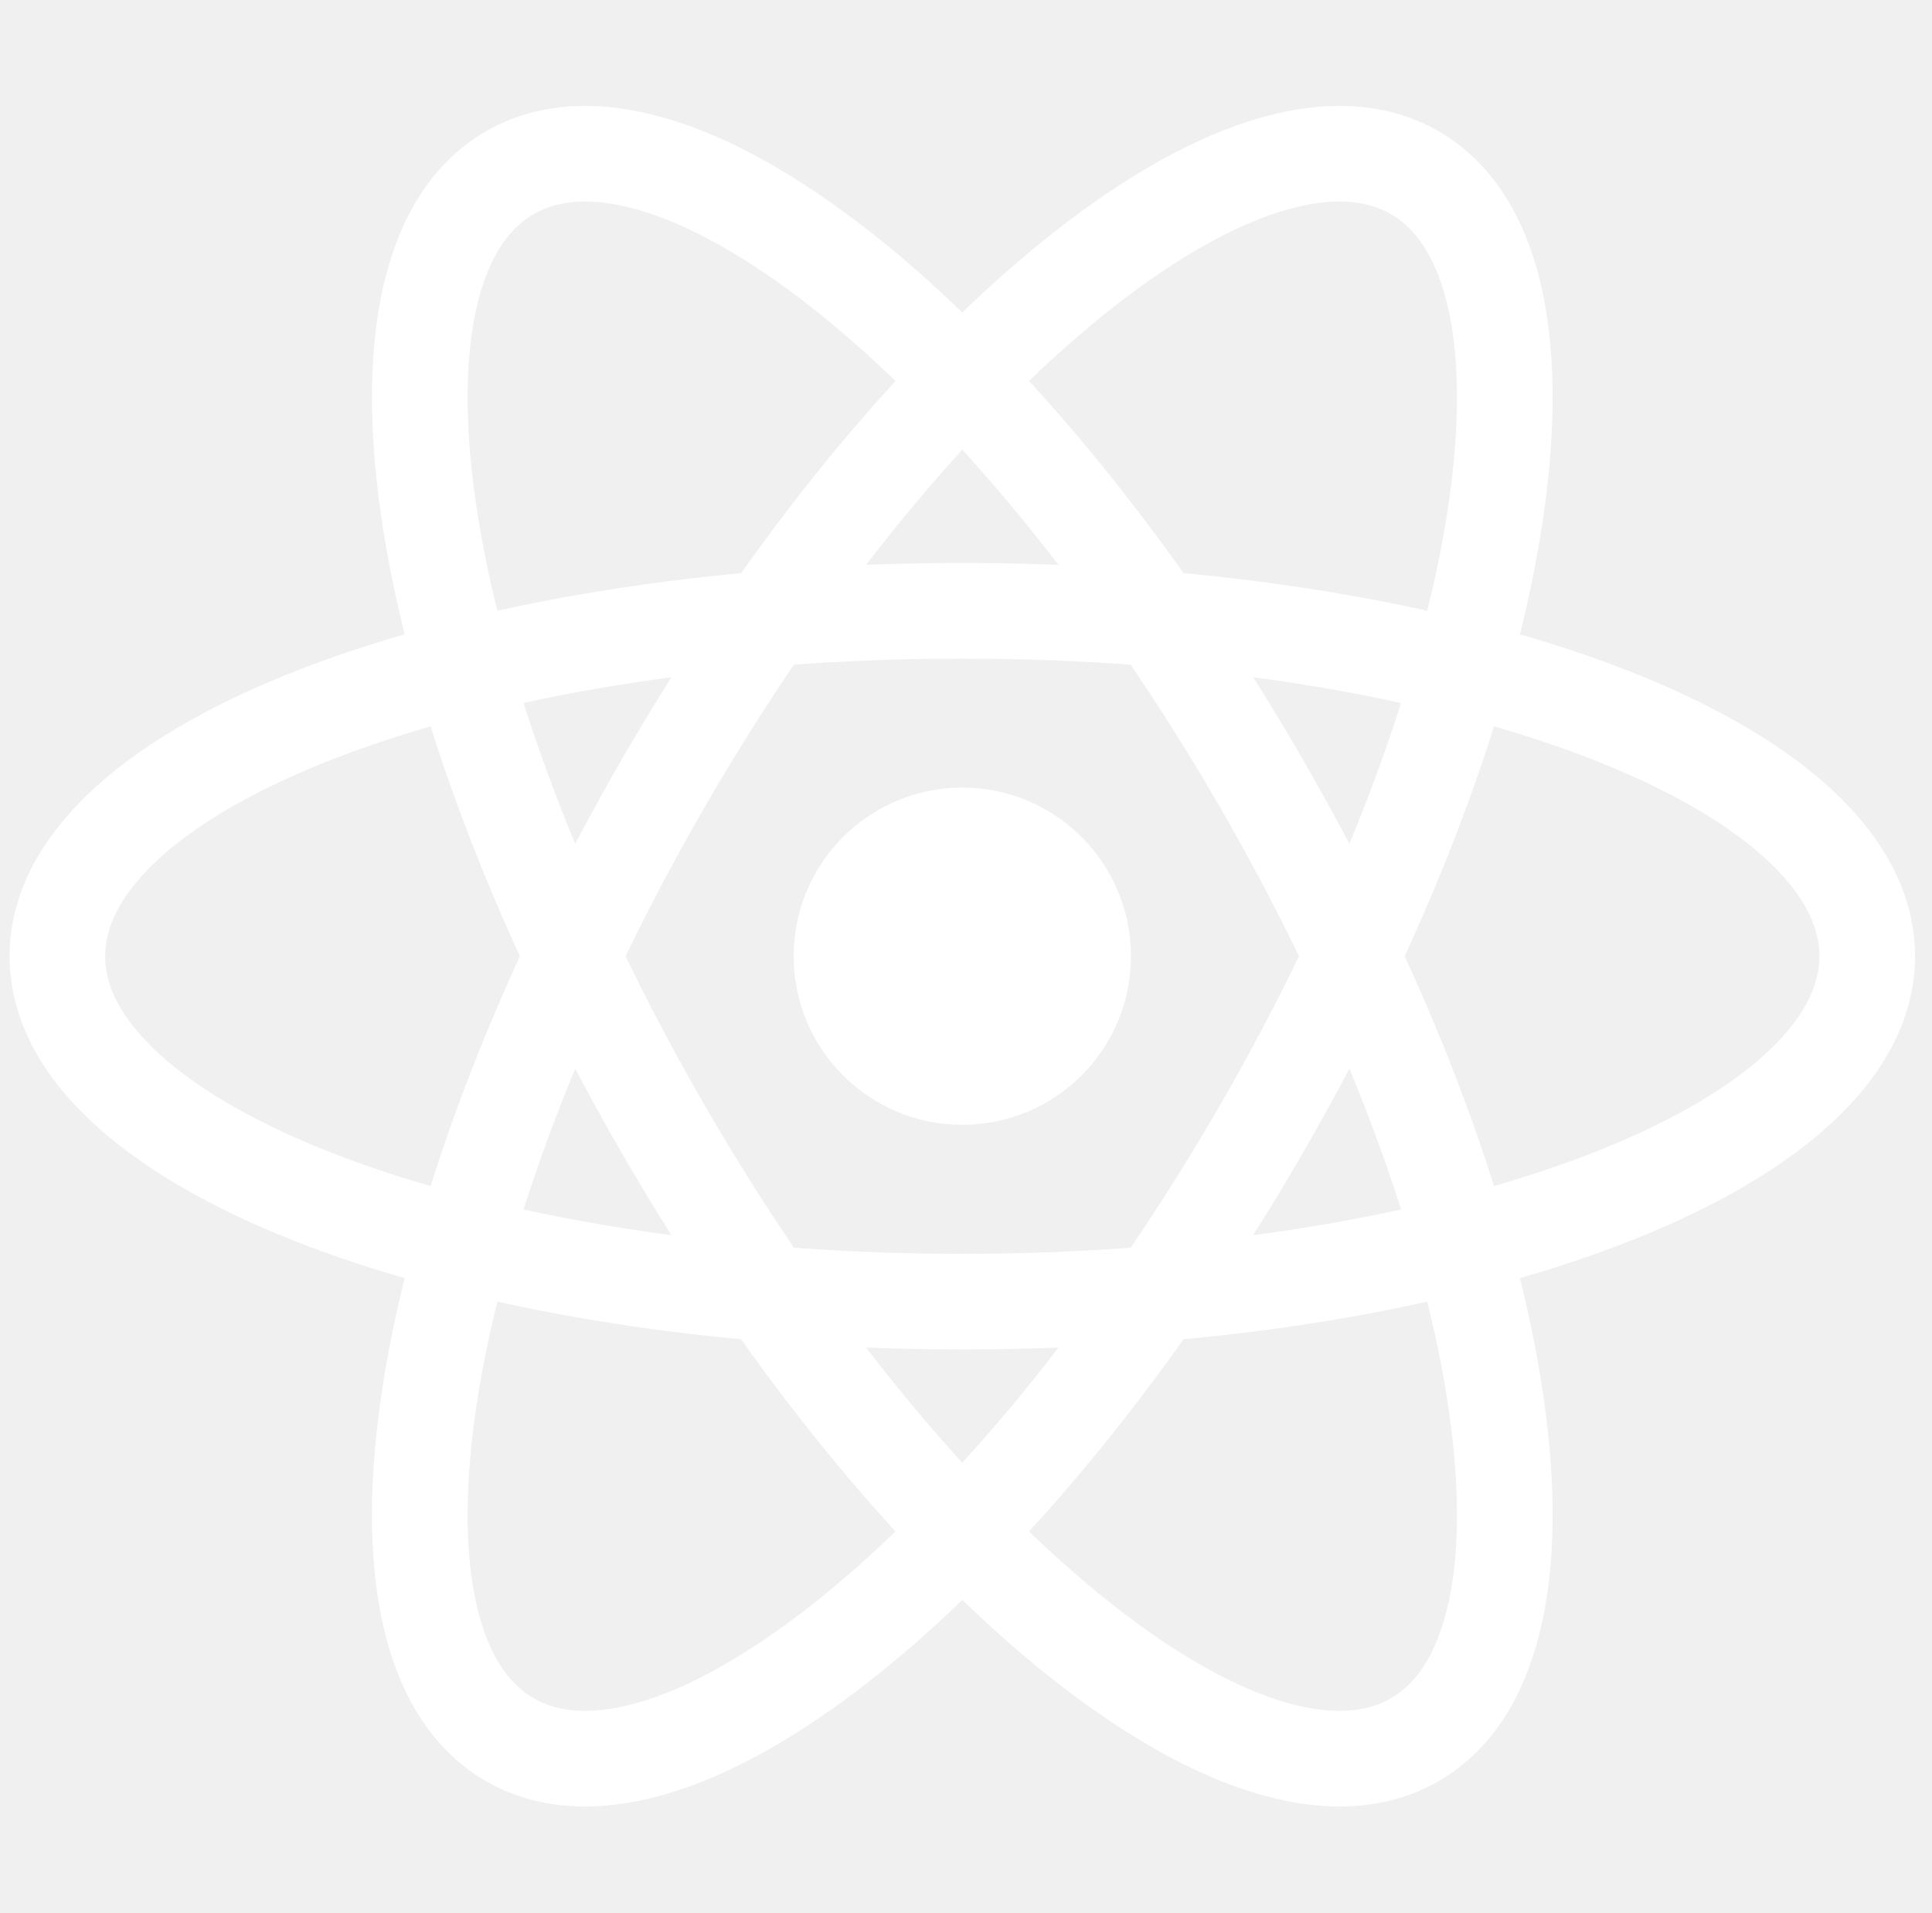
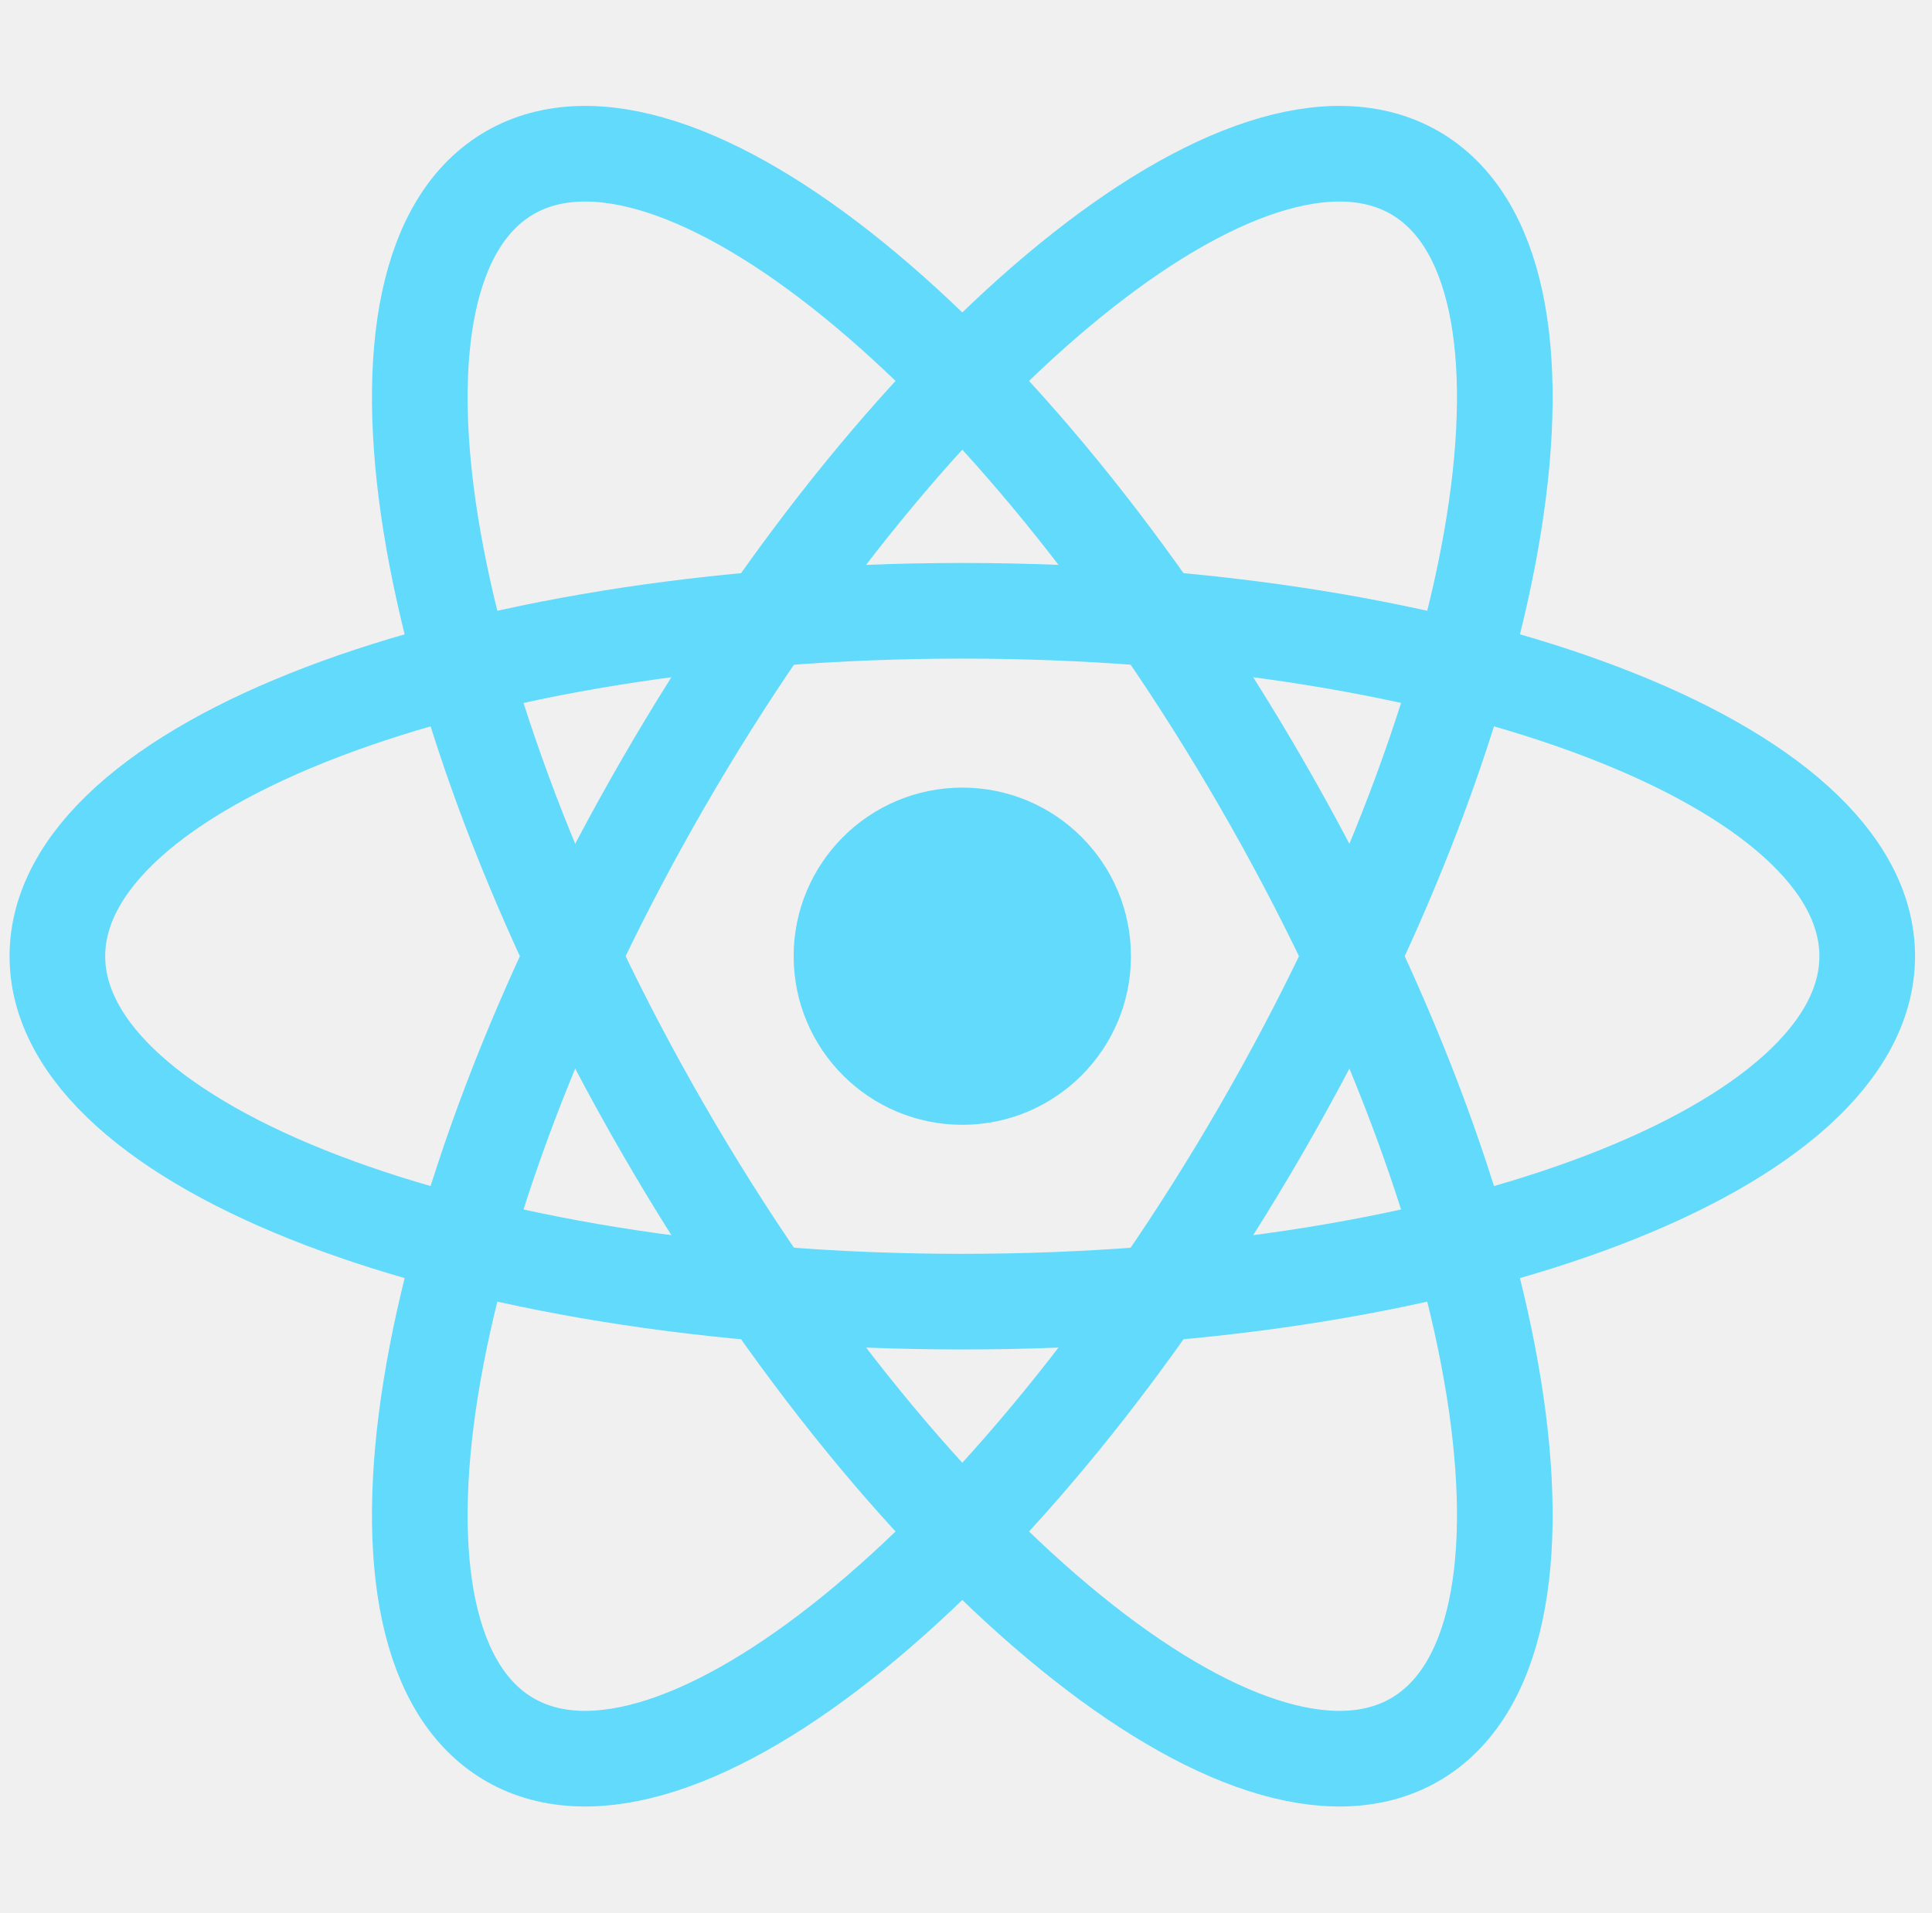
<svg xmlns="http://www.w3.org/2000/svg" width="101" height="100" viewBox="0 0 101 100" fill="none">
-   <path d="M50.307 58.816C55.176 58.816 59.123 54.869 59.123 50C59.123 45.131 55.176 41.184 50.307 41.184C45.438 41.184 41.49 45.131 41.49 50C41.49 54.869 45.438 58.816 50.307 58.816Z" fill="white" />
-   <path d="M50.307 68.063C76.433 68.063 97.613 59.976 97.613 50C97.613 40.024 76.433 31.938 50.307 31.938C24.18 31.938 3 40.024 3 50C3 59.976 24.18 68.063 50.307 68.063Z" stroke="white" stroke-width="5" />
-   <path d="M34.664 59.031C47.727 81.658 65.321 95.957 73.96 90.969C82.599 85.981 79.013 63.595 65.949 40.969C52.886 18.342 35.292 4.043 26.653 9.031C18.014 14.019 21.601 36.405 34.664 59.031Z" stroke="white" stroke-width="5" />
-   <path d="M34.664 40.969C21.601 63.595 18.014 85.981 26.653 90.969C35.292 95.957 52.886 81.658 65.949 59.031C79.013 36.405 82.599 14.019 73.96 9.031C65.321 4.043 47.727 18.342 34.664 40.969Z" stroke="white" stroke-width="5" />
+   <path d="M50.307 58.816C55.176 58.816 59.123 54.869 59.123 50C59.123 45.131 55.176 41.184 50.307 41.184C45.438 41.184 41.49 45.131 41.49 50C41.49 54.869 45.438 58.816 50.307 58.816Z" fill="#61DAFB" />
+   <path d="M50.307 68.063C76.433 68.063 97.613 59.976 97.613 50C97.613 40.024 76.433 31.938 50.307 31.938C24.18 31.938 3 40.024 3 50C3 59.976 24.18 68.063 50.307 68.063Z" stroke="#61DAFB" stroke-width="5" />
+   <path d="M34.664 59.031C47.727 81.658 65.321 95.957 73.96 90.969C82.599 85.981 79.013 63.595 65.949 40.969C52.886 18.342 35.292 4.043 26.653 9.031C18.014 14.019 21.601 36.405 34.664 59.031Z" stroke="#61DAFB" stroke-width="5" />
+   <path d="M34.664 40.969C21.601 63.595 18.014 85.981 26.653 90.969C35.292 95.957 52.886 81.658 65.949 59.031C79.013 36.405 82.599 14.019 73.96 9.031C65.321 4.043 47.727 18.342 34.664 40.969Z" stroke="#61DAFB" stroke-width="5" />
</svg>
